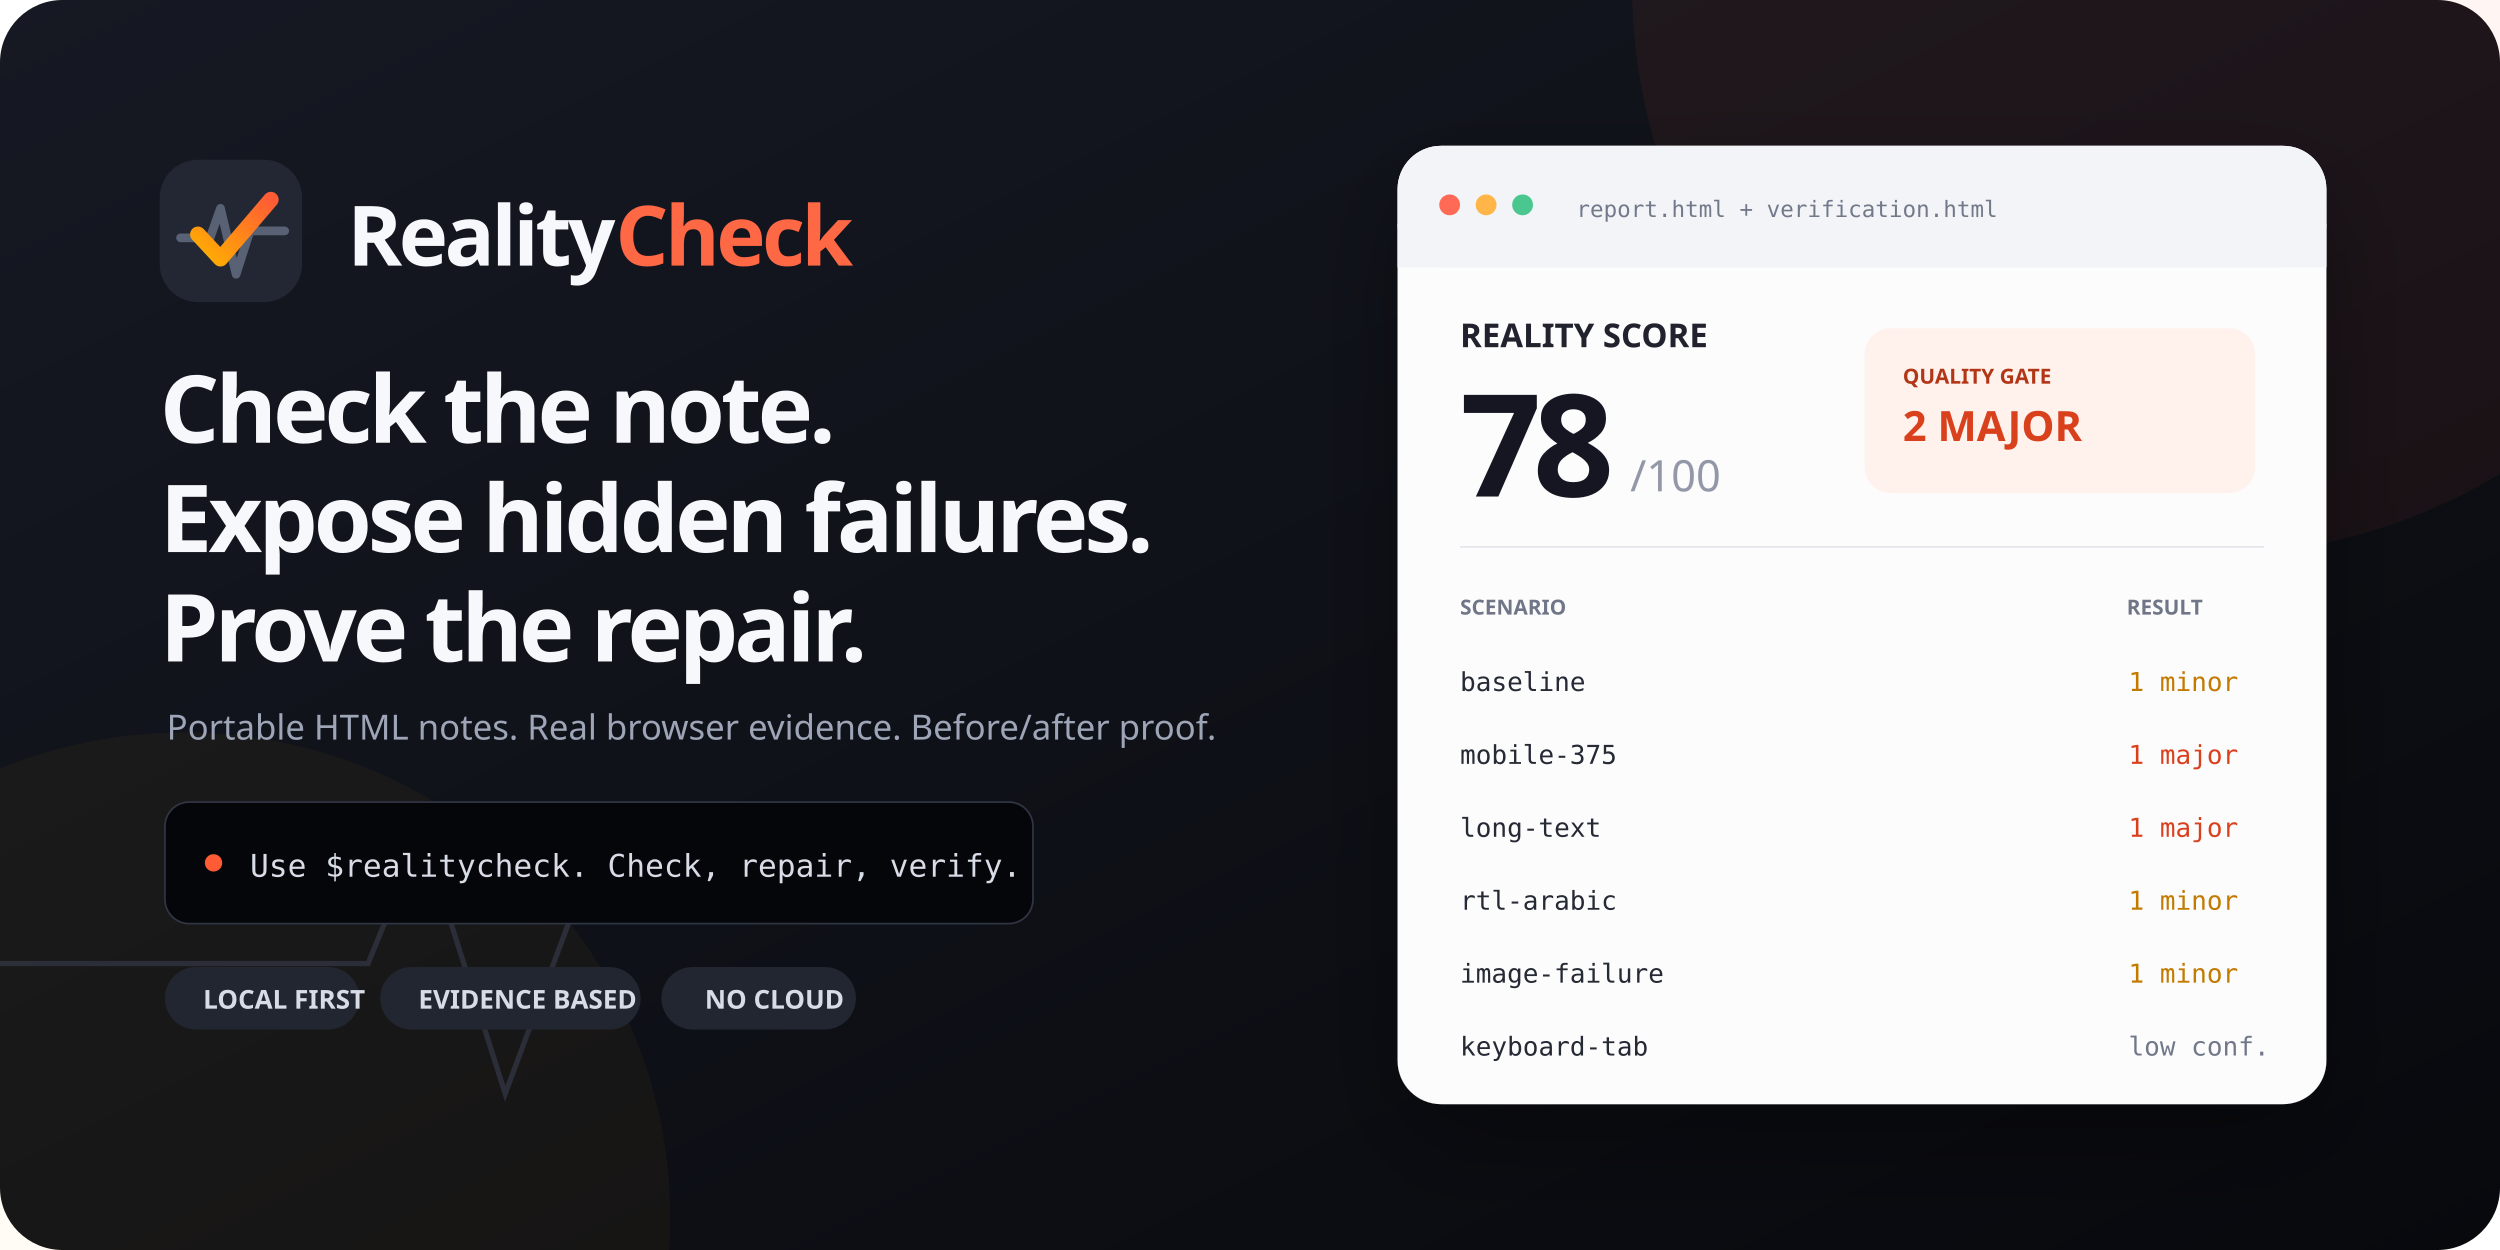
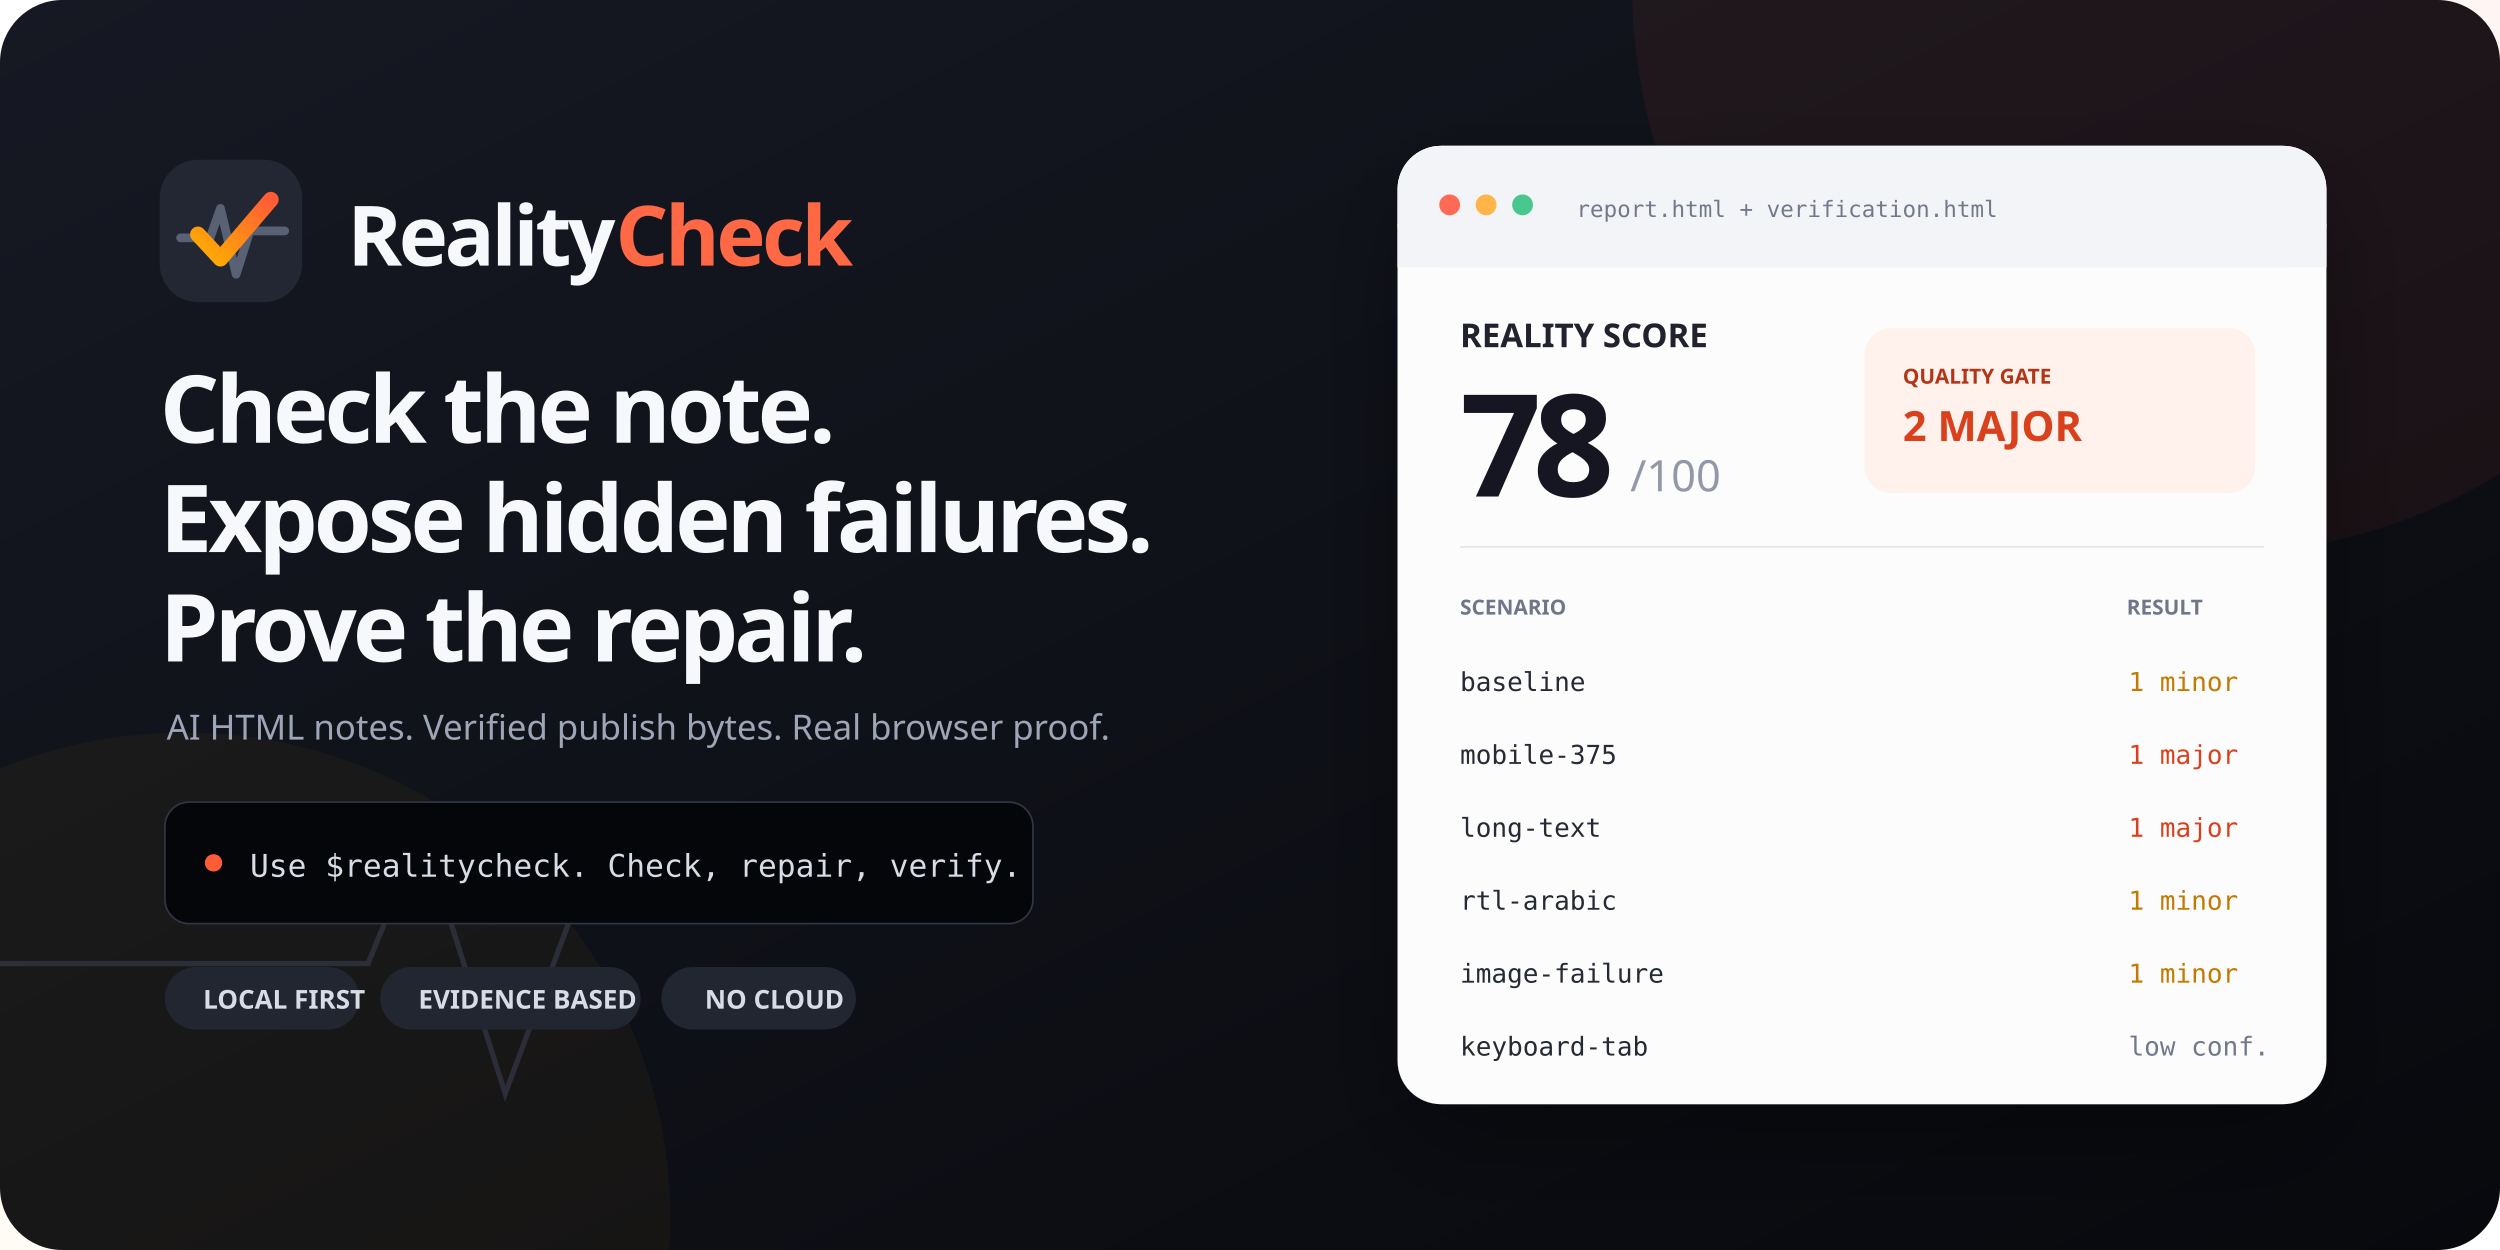
<svg xmlns="http://www.w3.org/2000/svg" viewBox="0 0 1440 720" role="img" aria-labelledby="title desc">
  <defs>
    <linearGradient id="background" x1="0" y1="0" x2="1" y2="1">
      <stop stop-color="#161923" />
      <stop offset="1" stop-color="#08090D" />
    </linearGradient>
    <linearGradient id="accent" x1="0" y1="1" x2="1" y2="0">
      <stop stop-color="#FFB000" />
      <stop offset="1" stop-color="#FF5C35" />
    </linearGradient>
    <filter id="shadow" x="-30%" y="-30%" width="160%" height="160%">
      <feDropShadow dx="0" dy="24" stdDeviation="28" flood-color="#000" flood-opacity=".35" />
    </filter>
  </defs>
  <rect width="1440" height="720" rx="36" fill="url(#background)" />
  <circle cx="1270" cy="-10" r="330" fill="#FF5C35" opacity=".06" />
  <circle cx="106" cy="702" r="280" fill="#FFB000" opacity=".04" />
  <path d="M0 555h212l31-76 48 151 39-105h247" fill="none" stroke="#333846" stroke-width="3" opacity=".7" />
  <g transform="translate(92 92)">
    <rect width="82" height="82" rx="22" fill="#232733" />
    <path d="M12 45h17l6-17 9 38 8-25h20" fill="none" stroke="#596174" stroke-width="5" stroke-linecap="round" stroke-linejoin="round" />
    <path d="m22 43 13 14 29-34" fill="none" stroke="url(#accent)" stroke-width="9" stroke-linecap="round" stroke-linejoin="round" />
    <text x="108" y="61" fill="#F7F8FB" font-family="ui-sans-serif, system-ui, sans-serif" font-size="48" font-weight="760" letter-spacing="-2">Reality<tspan fill="#FF6845">Check</tspan>
    </text>
  </g>
  <text x="92" y="255" fill="#F7F8FB" font-family="ui-sans-serif, system-ui, sans-serif" font-size="54" font-weight="780" letter-spacing="-2.3">Check the note.</text>
  <text x="92" y="318" fill="#F7F8FB" font-family="ui-sans-serif, system-ui, sans-serif" font-size="54" font-weight="780" letter-spacing="-2.3">Expose hidden failures.</text>
  <text x="92" y="381" fill="#F7F8FB" font-family="ui-sans-serif, system-ui, sans-serif" font-size="54" font-weight="780" letter-spacing="-2.3">Prove the repair.</text>
-   <text x="96" y="426" fill="#9DA5B7" font-family="ui-sans-serif, system-ui, sans-serif" font-size="20">Portable HTML notes. Real browser evidence. Before/after proof.</text>
+   <text x="96" y="426" fill="#9DA5B7" font-family="ui-sans-serif, system-ui, sans-serif" font-size="20">AI HTML notes. Verified publish bytes. Real browser proof.</text>
  <g transform="translate(95 462)">
    <rect width="500" height="70" rx="14" fill="#050609" stroke="#303543" />
    <circle cx="28" cy="35" r="5" fill="#FF5C35" />
    <text x="49" y="43" fill="#D8DCE6" font-family="ui-monospace, SFMono-Regular, Consolas, monospace" font-size="18">Use $realitycheck. Check, repair, verify.</text>
  </g>
  <g transform="translate(95 557)" font-family="ui-sans-serif, system-ui, sans-serif" font-size="15" font-weight="700">
    <rect width="112" height="36" rx="18" fill="#222630" />
    <text x="22" y="24" fill="#D8DCE6">LOCAL FIRST</text>
    <rect x="124" width="150" height="36" rx="18" fill="#222630" />
    <text x="146" y="24" fill="#D8DCE6">EVIDENCE BASED</text>
    <rect x="286" width="112" height="36" rx="18" fill="#222630" />
    <text x="311" y="24" fill="#D8DCE6">NO CLOUD</text>
  </g>
  <g transform="translate(805 84)" filter="url(#shadow)">
    <rect width="535" height="552" rx="25" fill="#FCFCFD" />
    <rect width="535" height="70" rx="25" fill="#F3F4F7" />
    <rect y="45" width="535" height="25" fill="#F3F4F7" />
    <circle cx="30" cy="34" r="6" fill="#FF6B57" />
    <circle cx="51" cy="34" r="6" fill="#FFB546" />
    <circle cx="72" cy="34" r="6" fill="#48C78E" />
    <text x="103" y="41" fill="#72798A" font-family="ui-monospace, monospace" font-size="13">report.html + verification.html</text>
    <text x="36" y="116" fill="#20232D" font-family="ui-sans-serif, system-ui, sans-serif" font-size="19" font-weight="750">REALITY SCORE</text>
    <text x="36" y="202" fill="#171923" font-family="ui-sans-serif, system-ui, sans-serif" font-size="82" font-weight="800" letter-spacing="-5">78</text>
    <text x="134" y="199" fill="#9298A7" font-family="ui-sans-serif, system-ui, sans-serif" font-size="25">/100</text>
    <rect x="269" y="105" width="225" height="95" rx="15" fill="#FFF2ED" />
    <text x="291" y="137" fill="#B23619" font-family="ui-sans-serif, system-ui, sans-serif" font-size="12" font-weight="800">QUALITY GATE</text>
    <text x="291" y="170" fill="#D9411F" font-family="ui-sans-serif, system-ui, sans-serif" font-size="24" font-weight="800">2 MAJOR</text>
    <line x1="36" y1="231" x2="499" y2="231" stroke="#E4E6EC" />
    <text x="36" y="270" fill="#6F7687" font-family="ui-sans-serif, system-ui, sans-serif" font-size="12" font-weight="800">SCENARIO</text>
    <text x="420" y="270" fill="#6F7687" font-family="ui-sans-serif, system-ui, sans-serif" font-size="12" font-weight="800">RESULT</text>
    <g font-family="ui-monospace, SFMono-Regular, Consolas, monospace" font-size="15">
      <text x="36" y="314" fill="#252934">baseline</text>
      <text x="421" y="314" fill="#C27A00">1 minor</text>
      <text x="36" y="356" fill="#252934">mobile-375</text>
      <text x="421" y="356" fill="#D9411F">1 major</text>
      <text x="36" y="398" fill="#252934">long-text</text>
      <text x="421" y="398" fill="#D9411F">1 major</text>
      <text x="36" y="440" fill="#252934">rtl-arabic</text>
      <text x="421" y="440" fill="#C27A00">1 minor</text>
      <text x="36" y="482" fill="#252934">image-failure</text>
      <text x="421" y="482" fill="#C27A00">1 minor</text>
      <text x="36" y="524" fill="#252934">keyboard-tab</text>
      <text x="421" y="524" fill="#717889">low conf.</text>
    </g>
  </g>
</svg>
